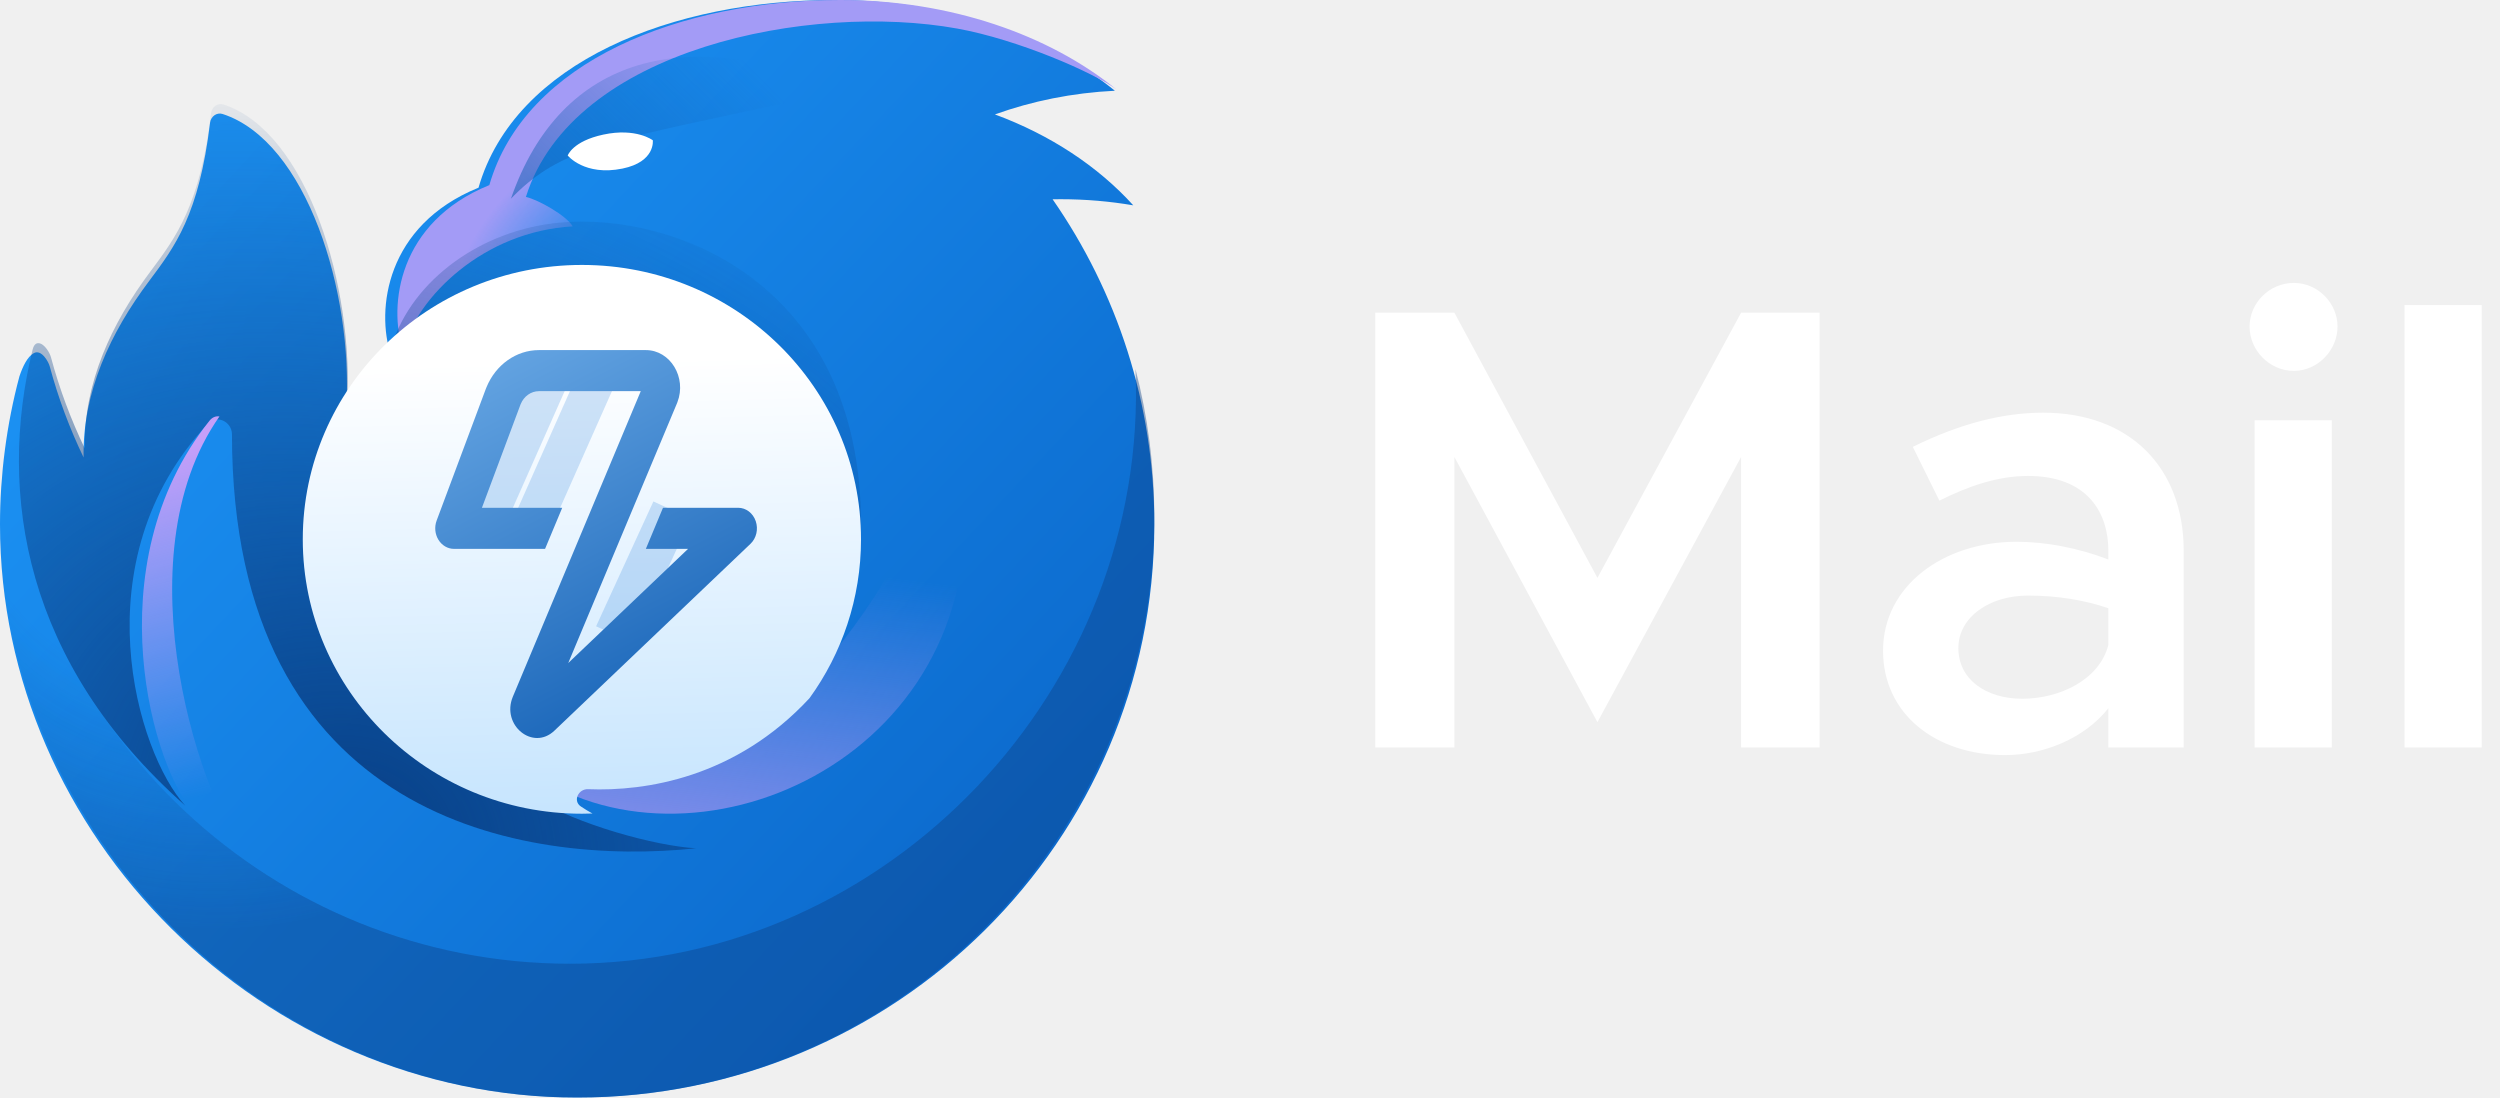
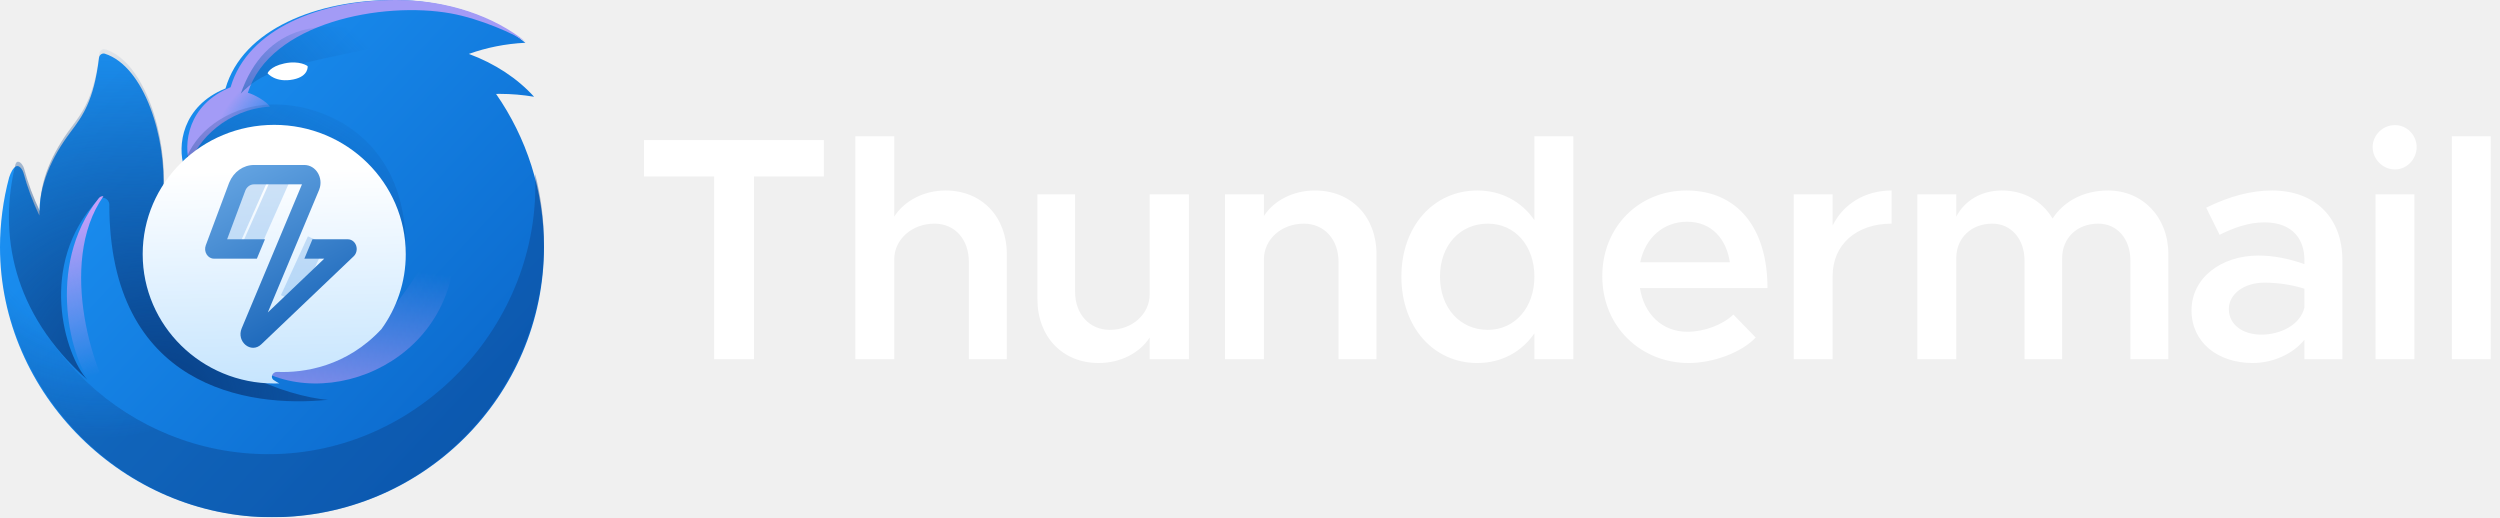
- <svg xmlns="http://www.w3.org/2000/svg" width="82" height="36" viewBox="0 0 82 36" fill="none">
-   <g clip-path="url(#clip0_3207_266)">
-     <path d="M45.109 24.517V10.256H47.704L52.396 18.954L57.108 10.256H59.682V24.517H57.108V14.989L52.396 23.687L47.704 14.989V24.517H45.109ZM67.016 13.536C69.86 13.536 71.625 15.342 71.625 18.061V24.517H69.154V23.23C68.365 24.227 67.016 24.767 65.77 24.767C63.487 24.767 61.764 23.417 61.764 21.341C61.764 19.224 63.736 17.77 66.144 17.77C67.12 17.77 68.178 17.978 69.154 18.352V18.061C69.154 16.816 68.469 15.611 66.518 15.611C65.501 15.611 64.525 15.964 63.611 16.421L62.74 14.657C64.255 13.909 65.667 13.536 67.016 13.536ZM66.331 22.919C67.556 22.919 68.864 22.296 69.154 21.154V19.95C68.365 19.68 67.473 19.535 66.518 19.535C65.252 19.535 64.234 20.241 64.234 21.258C64.234 22.275 65.127 22.919 66.331 22.919ZM75.239 12.165C74.429 12.165 73.786 11.48 73.786 10.712C73.786 9.944 74.429 9.28 75.239 9.28C76.028 9.28 76.671 9.944 76.671 10.712C76.671 11.48 76.028 12.165 75.239 12.165ZM73.952 24.517V13.785H76.484V24.517H73.952ZM78.868 24.517V10.007H81.401V24.517H78.868Z" fill="white" />
-     <path d="M15.691 6.16H15.694C16.887 2.021 22.081 0 27.375 0C31.032 0 34.317 1.15 36.568 2.976C35.173 3.045 33.847 3.316 32.633 3.753C34.451 4.424 36.014 5.457 37.172 6.735C36.404 6.604 35.607 6.534 34.789 6.534C34.702 6.534 34.614 6.535 34.526 6.537C36.63 9.566 37.862 13.24 37.862 17.199C37.862 27.582 29.386 36 18.931 36C8.637 36 0 27.44 0 17.199C0 15.581 0.217 13.911 0.637 12.345C0.747 12.016 0.9 11.701 1.105 11.585C1.36 11.441 1.592 11.871 1.63 12.012C1.907 13.046 2.281 14.047 2.742 15.005C2.702 12.858 3.625 10.903 4.895 9.212C5.742 8.084 6.527 7.039 6.89 4.024C6.914 3.822 7.107 3.676 7.302 3.739C10.059 4.636 11.588 9.573 11.359 13.385C12.882 13.601 12.819 11.642 12.819 11.642C12.332 10.157 12.657 7.395 15.686 6.16H15.691Z" fill="url(#paint0_linear_3207_266)" />
-     <path opacity="0.9" d="M37.243 12.104C37.703 22.579 29.143 31.61 18.706 31.61C8.935 31.61 0.927 24.012 0.203 14.368C0.076 15.259 0.006 16.169 0 17.094C0.074 27.414 8.69 36 18.931 36C29.386 36 37.862 27.473 37.862 16.954C37.862 15.278 37.647 13.652 37.243 12.104Z" fill="url(#paint1_radial_3207_266)" />
-     <path d="M18.785 7.426C18.584 7.073 17.655 6.55 17.25 6.459C18.785 1.572 26.606 0.071 31.393 0.936C33.385 1.296 35.866 2.375 36.621 2.935C34.402 1.135 31.166 0 27.561 0C22.344 0 17.224 1.993 16.049 6.075H16.046H16.041C13.056 7.293 12.736 10.018 13.216 11.483C13.676 9.735 15.868 7.587 18.785 7.426Z" fill="url(#paint2_radial_3207_266)" />
-     <path d="M24.04 3.747C19.657 4.688 18.225 4.995 16.759 6.517C18.406 1.757 22.611 0.793 27.621 2.962C26.242 3.274 25.061 3.527 24.04 3.747Z" fill="url(#paint3_linear_3207_266)" />
-     <path d="M1.069 11.469C-0.091 16.199 0.805 21.758 6.075 26.424C4.506 24.715 2.591 18.406 6.818 13.898C7.103 13.595 7.593 13.818 7.608 14.233C7.608 26.91 17.217 28.416 22.834 27.824C20.123 27.672 12.619 24.973 19.289 23.735C22.775 23.089 28.241 22.074 28.241 17.19C28.241 9.271 22.093 6.956 18.365 7.301C15.814 7.536 13.543 9.149 12.844 11.341C13.112 12.206 12.098 13.349 11.384 13.248C11.613 9.431 10.087 4.326 7.334 3.429C7.139 3.365 6.946 3.511 6.922 3.714C6.56 6.733 5.776 7.779 4.931 8.908C3.662 10.602 2.741 12.559 2.781 14.709C2.32 13.749 1.947 12.747 1.67 11.712C1.639 11.595 1.47 11.271 1.266 11.256C1.155 11.248 1.097 11.355 1.069 11.469Z" fill="url(#paint4_radial_3207_266)" />
-     <path d="M18.31 25.862C24.114 28.75 33.475 23.886 31.346 14.276C28.671 21.131 24.385 26.123 18.31 25.862Z" fill="url(#paint5_linear_3207_266)" />
-     <path d="M6.872 13.799C6.966 13.681 7.085 13.641 7.198 13.659C3.929 18.318 6.566 26.5 8.375 28.509C8.476 28.844 6.659 27.104 6.408 26.696C5.032 25.331 3.059 18.569 6.872 13.799Z" fill="url(#paint6_linear_3207_266)" />
-     <path d="M19.086 8.69C24.143 8.69 28.241 12.719 28.241 17.69C28.241 19.631 27.616 21.429 26.552 22.9C24.127 25.516 21.163 25.961 19.291 25.885C18.966 25.872 18.782 26.272 19.052 26.452C19.181 26.539 19.308 26.615 19.433 26.683C19.318 26.688 19.202 26.69 19.086 26.69C14.03 26.69 9.931 22.66 9.931 17.69C9.931 12.719 14.03 8.69 19.086 8.69Z" fill="url(#paint7_linear_3207_266)" />
+ <svg xmlns="http://www.w3.org/2000/svg" width="174" height="36" viewBox="0 0 174 36" fill="none">
+   <mask id="mask0_5_5" style="mask-type:luminance" maskUnits="userSpaceOnUse" x="0" y="0" width="174" height="36">
+     <path d="M174 0H0V36H174V0Z" fill="white" />
+   </mask>
+   <g mask="url(#mask0_5_5)">
+     <path d="M49.705 25V12.281H44.821V9.75H57.341V12.281H52.479V25H49.705ZM65.813 13.258C68.321 13.258 70.075 15.078 70.075 17.697V25H67.433V18.23C67.433 16.654 66.457 15.566 65.036 15.566C63.482 15.566 62.239 16.654 62.239 18.052V25H59.531V9.484H62.239V15.078C62.927 13.99 64.281 13.258 65.813 13.258ZM80.019 13.524H82.749V25H80.019V23.491C79.331 24.556 77.999 25.266 76.467 25.266C73.959 25.266 72.205 23.446 72.205 20.827V13.524H74.825V20.294C74.825 21.87 75.824 22.958 77.244 22.958C78.798 22.958 80.019 21.87 80.019 20.472V13.524ZM91.519 13.258C94.05 13.258 95.804 15.078 95.804 17.697V25H93.162V18.23C93.162 16.654 92.163 15.566 90.743 15.566C89.189 15.566 87.968 16.654 87.968 18.052V25H85.26V13.524H87.968V15.033C88.656 13.968 89.988 13.258 91.519 13.258ZM106.794 9.484H109.502V25H106.794V23.202C105.906 24.489 104.507 25.266 102.82 25.266C99.779 25.266 97.537 22.78 97.537 19.251C97.537 15.744 99.779 13.258 102.82 13.258C104.507 13.258 105.906 14.034 106.794 15.322V9.484ZM103.553 22.958C105.44 22.958 106.794 21.404 106.794 19.251C106.794 17.098 105.44 15.566 103.553 15.566C101.599 15.566 100.223 17.098 100.223 19.251C100.223 21.404 101.599 22.958 103.553 22.958ZM117.445 23.091C118.622 23.091 119.909 22.603 120.642 21.892L122.196 23.491C121.197 24.556 119.199 25.266 117.534 25.266C114.227 25.266 111.519 22.758 111.519 19.229C111.519 15.766 114.093 13.258 117.379 13.258C120.93 13.258 123.017 15.877 123.017 20.05H114.138C114.426 21.848 115.669 23.091 117.445 23.091ZM117.423 15.433C115.78 15.433 114.515 16.543 114.16 18.252H120.398C120.153 16.631 119.132 15.433 117.423 15.433ZM127.551 15.699C128.283 14.212 129.792 13.258 131.657 13.258V15.566C129.193 15.566 127.551 17.031 127.551 19.206V25H124.842V13.524H127.551V15.699ZM146.722 13.258C149.12 13.258 150.918 15.1 150.918 17.697V25H148.276V18.141C148.276 16.631 147.366 15.566 146.034 15.566C144.569 15.566 143.526 16.565 143.526 17.963V25H140.907V18.141C140.907 16.631 139.974 15.566 138.665 15.566C137.2 15.566 136.156 16.565 136.156 17.963V25H133.448V13.524H136.156V15.078C136.734 13.968 137.888 13.258 139.331 13.258C140.862 13.258 142.127 13.99 142.86 15.211C143.637 14.012 145.013 13.258 146.722 13.258ZM158.124 13.258C161.165 13.258 163.029 15.189 163.029 18.097V25H160.388V23.646C159.544 24.689 158.124 25.266 156.792 25.266C154.35 25.266 152.53 23.823 152.53 21.604C152.53 19.34 154.594 17.786 157.191 17.786C158.235 17.786 159.344 18.008 160.388 18.385V18.097C160.388 16.765 159.677 15.477 157.591 15.477C156.503 15.477 155.46 15.855 154.483 16.343L153.551 14.456C155.171 13.657 156.681 13.258 158.124 13.258ZM157.391 23.291C158.701 23.291 160.099 22.625 160.388 21.404V20.094C159.544 19.828 158.59 19.673 157.591 19.673C156.237 19.673 155.127 20.427 155.127 21.515C155.127 22.603 156.104 23.291 157.391 23.291ZM166.69 11.793C165.824 11.793 165.136 11.06 165.136 10.239C165.136 9.417 165.824 8.707 166.69 8.707C167.533 8.707 168.199 9.417 168.199 10.239C168.199 11.06 167.533 11.793 166.69 11.793ZM165.335 25V13.524H168.044V25H165.335ZM170.648 25V9.484H173.357V25H170.648Z" fill="white" />
+     <path d="M15.691 6.16H15.694C16.887 2.021 22.081 0 27.375 0C31.032 0 34.317 1.15 36.568 2.976C35.173 3.045 33.847 3.316 32.633 3.753C34.451 4.424 36.014 5.457 37.172 6.735C36.404 6.604 35.607 6.534 34.789 6.534C34.702 6.534 34.614 6.535 34.526 6.537C36.63 9.566 37.862 13.24 37.862 17.199C37.862 27.582 29.386 36 18.931 36C8.637 36 0 27.44 0 17.199C0 15.581 0.217 13.911 0.637 12.345C0.747 12.016 0.9 11.701 1.105 11.585C1.36 11.441 1.592 11.871 1.63 12.012C1.907 13.046 2.281 14.047 2.742 15.005C2.702 12.858 3.625 10.903 4.895 9.212C5.742 8.084 6.527 7.039 6.89 4.024C6.914 3.822 7.107 3.676 7.302 3.739C10.059 4.636 11.588 9.573 11.359 13.385C12.882 13.601 12.819 11.642 12.819 11.642C12.332 10.157 12.657 7.395 15.686 6.16H15.691Z" fill="url(#paint0_linear_5_5)" />
+     <path opacity="0.9" d="M37.243 12.104C37.703 22.579 29.143 31.61 18.706 31.61C8.935 31.61 0.927 24.012 0.203 14.368C0.076 15.259 0.006 16.169 0 17.094C0.074 27.414 8.69 36 18.931 36C29.386 36 37.862 27.473 37.862 16.954C37.862 15.278 37.647 13.652 37.243 12.104Z" fill="url(#paint1_radial_5_5)" />
+     <path d="M18.785 7.426C18.584 7.073 17.655 6.55 17.25 6.459C18.785 1.572 26.606 0.071 31.393 0.936C33.385 1.296 35.866 2.375 36.621 2.935C34.402 1.135 31.166 0 27.561 0C22.344 0 17.224 1.993 16.049 6.075H16.046H16.041C13.056 7.293 12.736 10.018 13.216 11.483C13.676 9.735 15.868 7.587 18.785 7.426Z" fill="url(#paint2_radial_5_5)" />
+     <path d="M24.04 3.747C19.657 4.688 18.225 4.995 16.759 6.517C18.406 1.757 22.611 0.793 27.621 2.962C26.242 3.274 25.061 3.527 24.04 3.747Z" fill="url(#paint3_linear_5_5)" />
+     <path d="M1.069 11.469C-0.091 16.199 0.805 21.758 6.075 26.424C4.506 24.715 2.591 18.406 6.818 13.898C7.103 13.595 7.593 13.818 7.608 14.233C7.608 26.91 17.217 28.416 22.834 27.824C20.123 27.672 12.619 24.973 19.289 23.735C22.775 23.089 28.241 22.074 28.241 17.19C28.241 9.271 22.093 6.956 18.365 7.301C15.814 7.536 13.543 9.149 12.844 11.341C13.112 12.206 12.098 13.349 11.384 13.248C11.613 9.431 10.087 4.326 7.334 3.429C7.139 3.365 6.946 3.511 6.922 3.714C6.56 6.733 5.776 7.779 4.931 8.908C3.662 10.602 2.741 12.559 2.781 14.709C2.32 13.749 1.947 12.747 1.67 11.712C1.639 11.595 1.47 11.271 1.266 11.256C1.155 11.248 1.097 11.355 1.069 11.469Z" fill="url(#paint4_radial_5_5)" />
+     <path d="M18.31 25.862C24.114 28.75 33.475 23.886 31.346 14.276C28.671 21.131 24.385 26.123 18.31 25.862Z" fill="url(#paint5_linear_5_5)" />
+     <path d="M6.872 13.799C6.966 13.681 7.085 13.641 7.198 13.659C3.929 18.318 6.566 26.5 8.375 28.509C8.476 28.844 6.659 27.104 6.408 26.696C5.032 25.331 3.059 18.569 6.872 13.799Z" fill="url(#paint6_linear_5_5)" />
+     <path d="M19.086 8.69C24.143 8.69 28.241 12.719 28.241 17.69C28.241 19.631 27.616 21.429 26.552 22.9C24.127 25.516 21.163 25.961 19.291 25.885C18.966 25.872 18.782 26.272 19.052 26.452C19.181 26.539 19.308 26.615 19.433 26.683C19.318 26.688 19.202 26.69 19.086 26.69C14.03 26.69 9.931 22.66 9.931 17.69C9.931 12.719 14.03 8.69 19.086 8.69Z" fill="url(#paint7_linear_5_5)" />
    <path d="M20.418 5.529C21.507 5.305 21.412 4.601 21.412 4.601C21.412 4.601 20.867 4.183 19.788 4.415C18.777 4.632 18.621 5.101 18.621 5.101C18.621 5.101 19.173 5.785 20.418 5.529Z" fill="white" />
    <path opacity="0.2" d="M18.621 12.604L16.363 17.69L15.207 17.189L17.465 12.104L18.621 12.604Z" fill="#1373D9" />
    <path opacity="0.2" d="M20.172 12.604L17.914 17.69L16.759 17.189L19.016 12.104L20.172 12.604Z" fill="#1373D9" />
    <path opacity="0.2" d="M22.655 17.01L20.776 21.104L19.552 20.542L21.431 16.448L22.655 17.01Z" fill="#1373D9" />
-     <path d="M21.182 11.483C21.989 11.483 22.529 12.383 22.22 13.189L22.205 13.228L21.374 15.212L21.374 15.212L19.056 20.748L19.056 20.748L18.638 21.748L22.568 18.003H21.184L21.746 16.655H24.212C24.469 16.655 24.698 16.83 24.788 17.093C24.878 17.356 24.81 17.653 24.616 17.837L18.184 23.966C17.478 24.639 16.432 23.783 16.822 22.85L18.617 18.564L19.951 15.376H19.951L21.017 12.83H17.678C17.419 12.83 17.185 12.996 17.079 13.253L17.069 13.278L15.807 16.655H18.441L17.878 18.003H14.891C14.686 18.003 14.495 17.891 14.38 17.704C14.266 17.518 14.244 17.282 14.322 17.074L15.93 12.768L15.959 12.696C16.264 11.959 16.935 11.483 17.678 11.483H21.182Z" fill="url(#paint8_linear_3207_266)" />
+     <path d="M21.182 11.483C21.989 11.483 22.529 12.383 22.22 13.189L22.205 13.228L21.374 15.212L19.056 20.748L18.638 21.748L22.568 18.003H21.184L21.746 16.655H24.212C24.469 16.655 24.698 16.83 24.788 17.093C24.878 17.356 24.81 17.653 24.616 17.837L18.184 23.966C17.478 24.639 16.432 23.783 16.822 22.85L18.617 18.564L19.951 15.376L21.017 12.83H17.678C17.419 12.83 17.185 12.996 17.079 13.253L17.069 13.278L15.807 16.655H18.441L17.878 18.003H14.891C14.686 18.003 14.495 17.891 14.38 17.704C14.266 17.518 14.244 17.282 14.322 17.074L15.93 12.768L15.959 12.696C16.264 11.959 16.935 11.483 17.678 11.483H21.182Z" fill="url(#paint8_linear_5_5)" />
  </g>
  <defs>
-     <linearGradient id="paint0_linear_3207_266" x1="6.571" y1="6.197" x2="33.087" y2="31.101" gradientUnits="userSpaceOnUse">
+     <linearGradient id="paint0_linear_5_5" x1="6.571" y1="6.197" x2="33.087" y2="31.101" gradientUnits="userSpaceOnUse">
      <stop stop-color="#1B91F3" />
      <stop offset="1" stop-color="#0B68CB" />
    </linearGradient>
-     <radialGradient id="paint1_radial_3207_266" cx="0" cy="0" r="1" gradientTransform="matrix(6.37866 14.7716 -14.0654 6.14768 6.52128 14.4262)" gradientUnits="userSpaceOnUse">
+     <radialGradient id="paint1_radial_5_5" cx="0" cy="0" r="1" gradientTransform="matrix(6.37866 14.7716 -14.0654 6.14768 6.52128 14.4262)" gradientUnits="userSpaceOnUse">
      <stop offset="0.526" stop-color="#0B4186" stop-opacity="0" />
      <stop offset="1" stop-color="#0B4186" stop-opacity="0.45" />
    </radialGradient>
-     <radialGradient id="paint2_radial_3207_266" cx="0" cy="0" r="1" gradientTransform="matrix(-2.07618 -2.6416 4.39828 -3.41441 19.7189 8.06135)" gradientUnits="userSpaceOnUse">
+     <radialGradient id="paint2_radial_5_5" cx="0" cy="0" r="1" gradientTransform="matrix(-2.07618 -2.6416 4.39828 -3.41441 19.7189 8.06135)" gradientUnits="userSpaceOnUse">
      <stop stop-color="#A29CF6" stop-opacity="0" />
      <stop offset="1" stop-color="#A39BF6" />
    </radialGradient>
-     <linearGradient id="paint3_linear_3207_266" x1="13.761" y1="13.281" x2="24.622" y2="2.203" gradientUnits="userSpaceOnUse">
+     <linearGradient id="paint3_linear_5_5" x1="13.761" y1="13.281" x2="24.622" y2="2.203" gradientUnits="userSpaceOnUse">
      <stop stop-color="#0F5DB0" />
      <stop offset="1" stop-color="#0F5DB0" stop-opacity="0" />
    </linearGradient>
-     <radialGradient id="paint4_radial_3207_266" cx="0" cy="0" r="1" gradientTransform="matrix(10.8285 -22.3706 27.7476 13.3216 11.8164 27.1622)" gradientUnits="userSpaceOnUse">
+     <radialGradient id="paint4_radial_5_5" cx="0" cy="0" r="1" gradientTransform="matrix(10.8285 -22.3706 27.7476 13.3216 11.8164 27.1622)" gradientUnits="userSpaceOnUse">
      <stop offset="0.016" stop-color="#094188" />
      <stop offset="0.967" stop-color="#0B4186" stop-opacity="0" />
    </radialGradient>
-     <linearGradient id="paint5_linear_3207_266" x1="30.834" y1="19.138" x2="29.715" y2="27.942" gradientUnits="userSpaceOnUse">
+     <linearGradient id="paint5_linear_5_5" x1="30.834" y1="19.138" x2="29.715" y2="27.942" gradientUnits="userSpaceOnUse">
      <stop stop-color="#7B8BE9" stop-opacity="0" />
      <stop offset="1" stop-color="#7B8BE9" />
    </linearGradient>
-     <linearGradient id="paint6_linear_3207_266" x1="4.658" y1="13.63" x2="7.663" y2="25.866" gradientUnits="userSpaceOnUse">
+     <linearGradient id="paint6_linear_5_5" x1="4.658" y1="13.63" x2="7.663" y2="25.866" gradientUnits="userSpaceOnUse">
      <stop offset="0.105" stop-color="#C59FF9" />
      <stop offset="1" stop-color="#C59FF9" stop-opacity="0" />
    </linearGradient>
-     <linearGradient id="paint7_linear_3207_266" x1="20.358" y1="11.79" x2="20.899" y2="32.79" gradientUnits="userSpaceOnUse">
+     <linearGradient id="paint7_linear_5_5" x1="20.358" y1="11.79" x2="20.899" y2="32.79" gradientUnits="userSpaceOnUse">
      <stop stop-color="white" />
      <stop offset="0.811" stop-color="#BEE1FE" />
      <stop offset="1" stop-color="#96CEFD" />
    </linearGradient>
-     <linearGradient id="paint8_linear_3207_266" x1="14.276" y1="11.483" x2="21.704" y2="25.825" gradientUnits="userSpaceOnUse">
+     <linearGradient id="paint8_linear_5_5" x1="14.276" y1="11.483" x2="21.704" y2="25.825" gradientUnits="userSpaceOnUse">
      <stop stop-color="#6AA9E5" />
      <stop offset="0.995" stop-color="#0D5BB2" />
    </linearGradient>
-     <clipPath id="clip0_3207_266">
-       <rect width="82" height="36" fill="white" />
-     </clipPath>
  </defs>
</svg>
